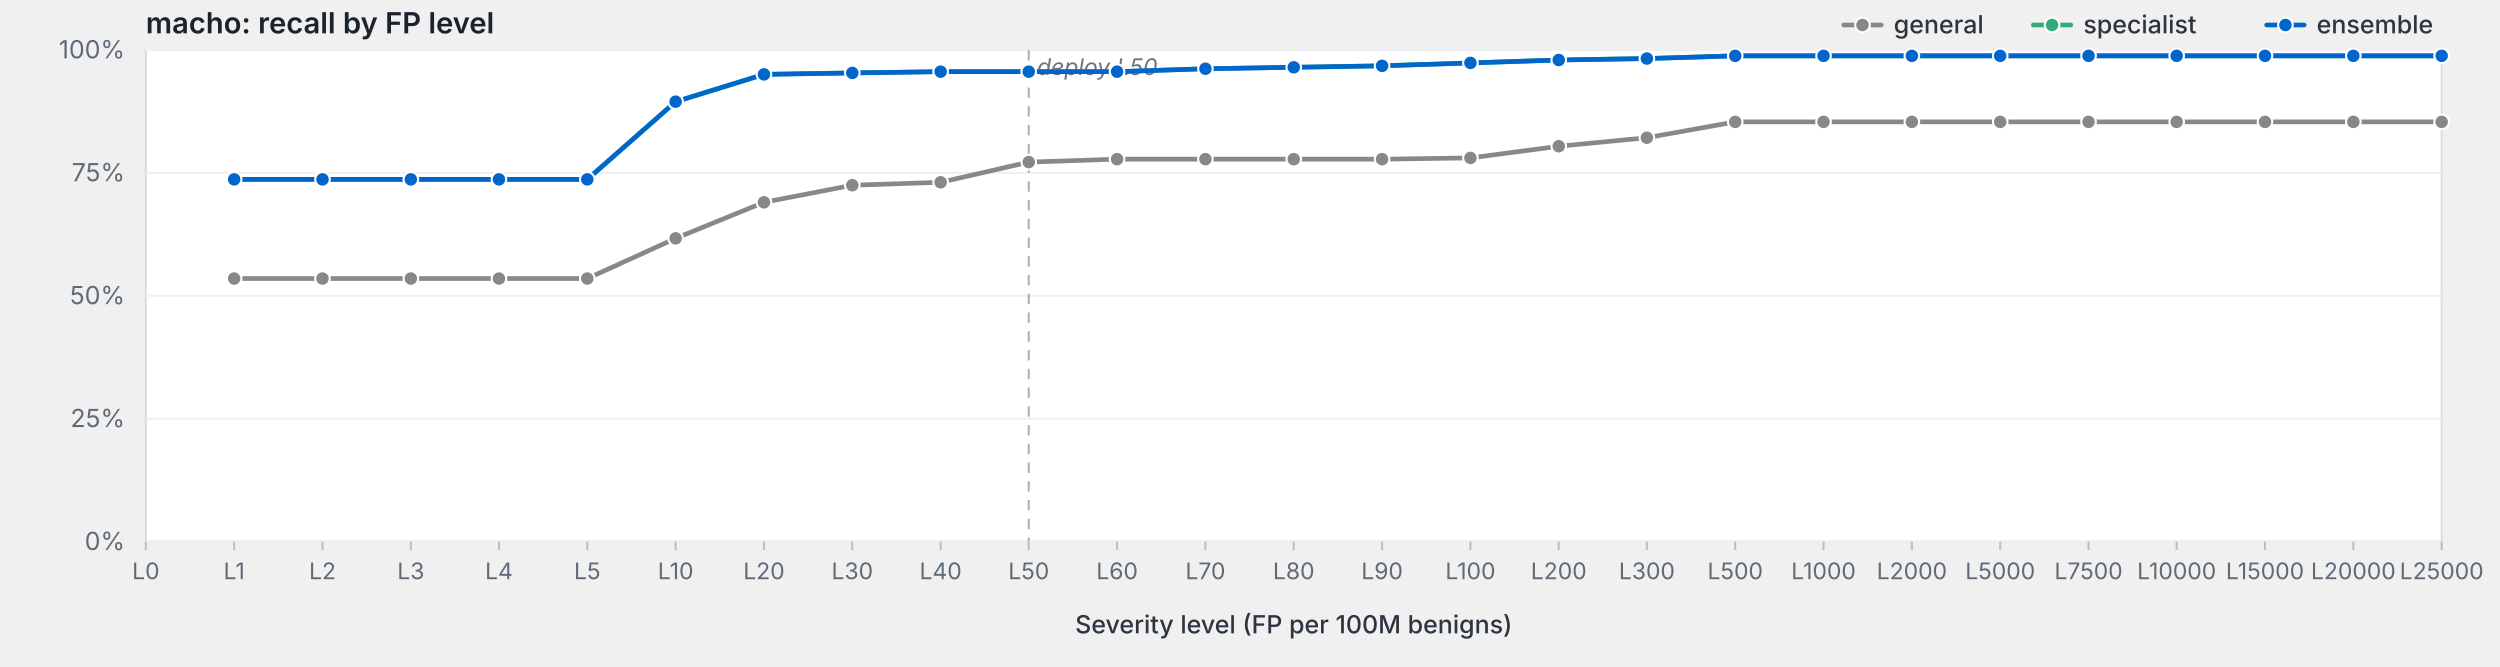
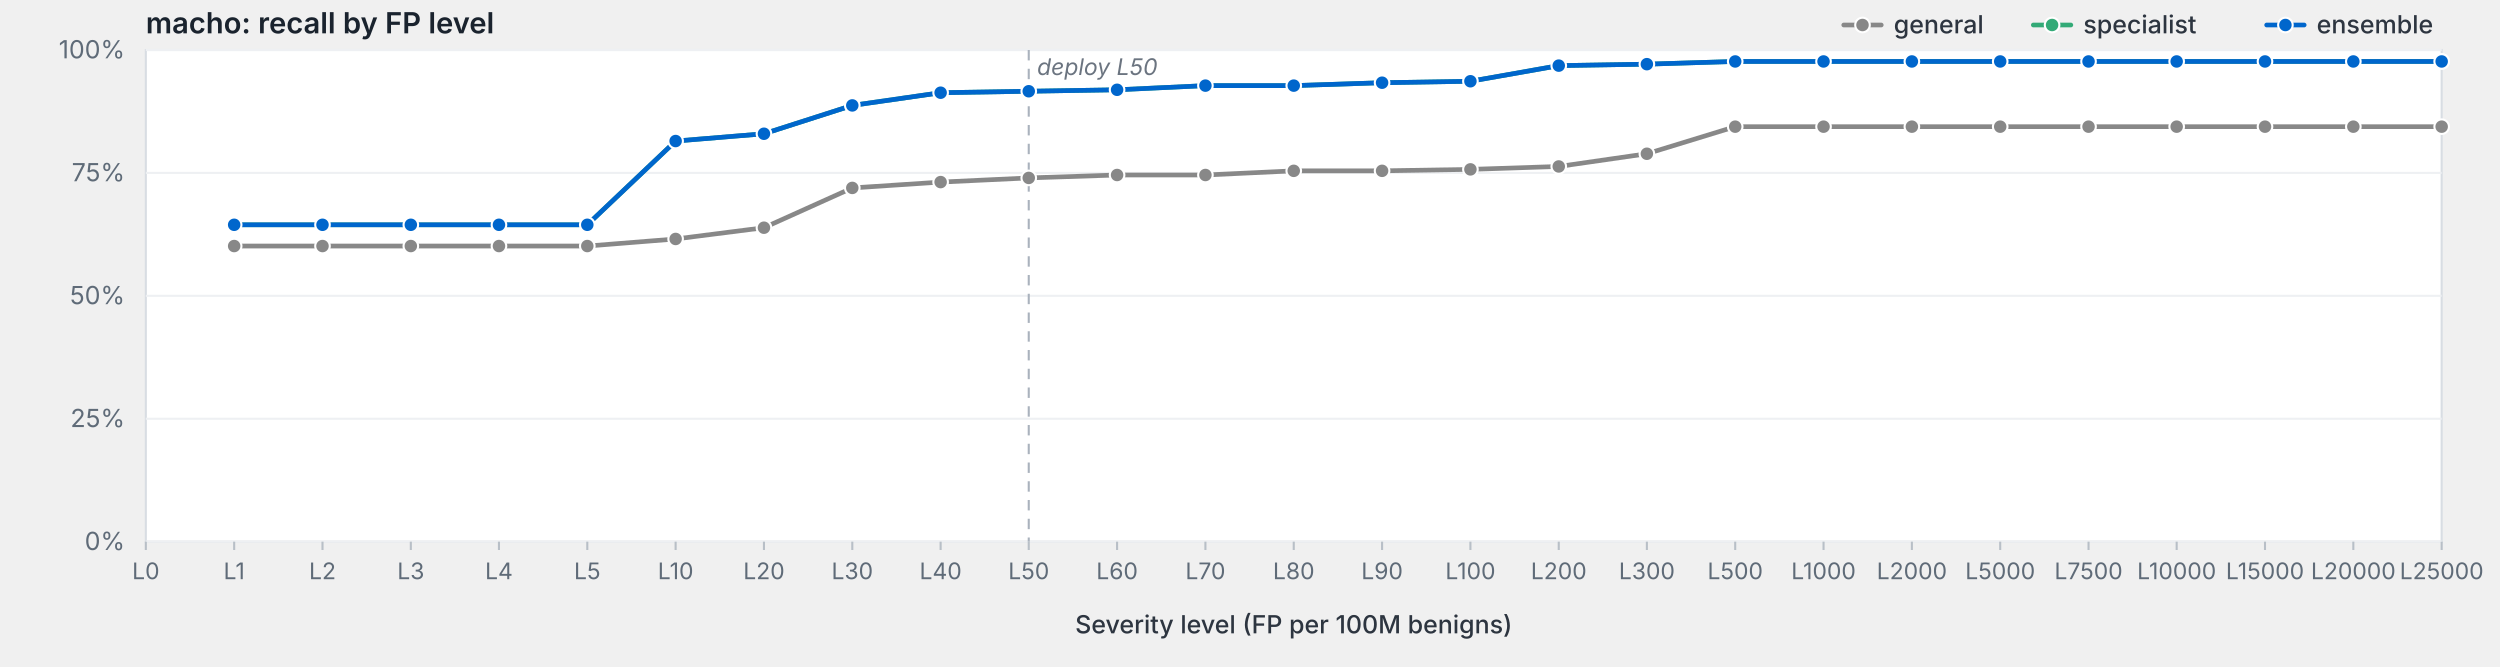
<svg xmlns="http://www.w3.org/2000/svg" viewBox="0 0 1200 320" width="1200" height="320" preserveAspectRatio="xMidYMid meet" role="img" aria-label="macho: recall by FP level">
  <style>svg { background: #fdfdfd; }.frame { fill: #fff; stroke: #d8dde3; stroke-width: 1; }.grid { stroke: #eef0f3; stroke-width: 1; }.tick { stroke: #b8bfc7; stroke-width: 1; }.axis-label { fill: #5f6b78; font-family: -apple-system, BlinkMacSystemFont, "Segoe UI", system-ui, sans-serif; font-size: 12px; }.x-label { fill: #5f6b78; font-family: -apple-system, BlinkMacSystemFont, "Segoe UI", system-ui, sans-serif; font-size: 11px; }.axis-title { fill: #2d3540; font-family: -apple-system, BlinkMacSystemFont, "Segoe UI", system-ui, sans-serif; font-size: 12px; font-weight: 500; }.title { fill: #1a232e; font-family: -apple-system, BlinkMacSystemFont, "Segoe UI", system-ui, sans-serif; font-size: 14px; font-weight: 600; }.deploy-marker { stroke: #aab2bd; stroke-width: 1; stroke-dasharray: 5,4; }.deploy-label { fill: #6b7480; font-family: -apple-system, BlinkMacSystemFont, "Segoe UI", system-ui, sans-serif; font-size: 11px; font-style: italic; }.curve { fill: none; stroke-width: 2.25; stroke-linejoin: round; stroke-linecap: round; }.marker { stroke: #fff; stroke-width: 1; }.legend-text { fill: #2d3540; font-family: -apple-system, BlinkMacSystemFont, "Segoe UI", system-ui, sans-serif; font-size: 12px; font-weight: 500; }</style>
  <text class="title" x="70" y="16">macho: recall by FP level</text>
  <rect class="frame" x="70" y="24" width="1102" height="236" />
  <line class="grid" x1="70" y1="260.0" x2="1172" y2="260.0" />
  <text class="axis-label" x="60" y="264.0" text-anchor="end">0%</text>
  <line class="grid" x1="70" y1="201.0" x2="1172" y2="201.0" />
  <text class="axis-label" x="60" y="205.0" text-anchor="end">25%</text>
  <line class="grid" x1="70" y1="142.0" x2="1172" y2="142.0" />
  <text class="axis-label" x="60" y="146.0" text-anchor="end">50%</text>
  <line class="grid" x1="70" y1="83.0" x2="1172" y2="83.0" />
  <text class="axis-label" x="60" y="87.0" text-anchor="end">75%</text>
  <line class="grid" x1="70" y1="24.0" x2="1172" y2="24.0" />
  <text class="axis-label" x="60" y="28.0" text-anchor="end">100%</text>
  <line class="deploy-marker" x1="493.8" y1="24" x2="493.8" y2="260" />
  <text class="deploy-label" x="497.8" y="36" text-anchor="start">deploy L50</text>
  <line class="tick" x1="70.0" y1="260" x2="70.0" y2="264" />
  <text class="x-label" x="70.0" y="278" text-anchor="middle">L0</text>
  <line class="tick" x1="112.4" y1="260" x2="112.4" y2="264" />
  <text class="x-label" x="112.4" y="278" text-anchor="middle">L1</text>
  <line class="tick" x1="154.8" y1="260" x2="154.8" y2="264" />
  <text class="x-label" x="154.8" y="278" text-anchor="middle">L2</text>
  <line class="tick" x1="197.2" y1="260" x2="197.2" y2="264" />
  <text class="x-label" x="197.2" y="278" text-anchor="middle">L3</text>
  <line class="tick" x1="239.5" y1="260" x2="239.5" y2="264" />
  <text class="x-label" x="239.5" y="278" text-anchor="middle">L4</text>
  <line class="tick" x1="281.9" y1="260" x2="281.9" y2="264" />
  <text class="x-label" x="281.9" y="278" text-anchor="middle">L5</text>
  <line class="tick" x1="324.3" y1="260" x2="324.3" y2="264" />
  <text class="x-label" x="324.3" y="278" text-anchor="middle">L10</text>
  <line class="tick" x1="366.7" y1="260" x2="366.7" y2="264" />
  <text class="x-label" x="366.7" y="278" text-anchor="middle">L20</text>
  <line class="tick" x1="409.1" y1="260" x2="409.1" y2="264" />
  <text class="x-label" x="409.1" y="278" text-anchor="middle">L30</text>
  <line class="tick" x1="451.5" y1="260" x2="451.5" y2="264" />
  <text class="x-label" x="451.5" y="278" text-anchor="middle">L40</text>
  <line class="tick" x1="493.8" y1="260" x2="493.8" y2="264" />
  <text class="x-label" x="493.8" y="278" text-anchor="middle">L50</text>
  <line class="tick" x1="536.2" y1="260" x2="536.2" y2="264" />
  <text class="x-label" x="536.2" y="278" text-anchor="middle">L60</text>
  <line class="tick" x1="578.6" y1="260" x2="578.6" y2="264" />
  <text class="x-label" x="578.6" y="278" text-anchor="middle">L70</text>
  <line class="tick" x1="621.0" y1="260" x2="621.0" y2="264" />
  <text class="x-label" x="621.0" y="278" text-anchor="middle">L80</text>
  <line class="tick" x1="663.4" y1="260" x2="663.4" y2="264" />
  <text class="x-label" x="663.4" y="278" text-anchor="middle">L90</text>
  <line class="tick" x1="705.8" y1="260" x2="705.8" y2="264" />
  <text class="x-label" x="705.8" y="278" text-anchor="middle">L100</text>
  <line class="tick" x1="748.2" y1="260" x2="748.2" y2="264" />
  <text class="x-label" x="748.2" y="278" text-anchor="middle">L200</text>
  <line class="tick" x1="790.5" y1="260" x2="790.5" y2="264" />
  <text class="x-label" x="790.5" y="278" text-anchor="middle">L300</text>
  <line class="tick" x1="832.9" y1="260" x2="832.9" y2="264" />
  <text class="x-label" x="832.9" y="278" text-anchor="middle">L500</text>
  <line class="tick" x1="875.3" y1="260" x2="875.3" y2="264" />
  <text class="x-label" x="875.3" y="278" text-anchor="middle">L1000</text>
  <line class="tick" x1="917.7" y1="260" x2="917.7" y2="264" />
  <text class="x-label" x="917.7" y="278" text-anchor="middle">L2000</text>
  <line class="tick" x1="960.1" y1="260" x2="960.1" y2="264" />
  <text class="x-label" x="960.1" y="278" text-anchor="middle">L5000</text>
  <line class="tick" x1="1002.5" y1="260" x2="1002.5" y2="264" />
  <text class="x-label" x="1002.5" y="278" text-anchor="middle">L7500</text>
  <line class="tick" x1="1044.8" y1="260" x2="1044.8" y2="264" />
  <text class="x-label" x="1044.8" y="278" text-anchor="middle">L10000</text>
  <line class="tick" x1="1087.2" y1="260" x2="1087.2" y2="264" />
  <text class="x-label" x="1087.2" y="278" text-anchor="middle">L15000</text>
  <line class="tick" x1="1129.6" y1="260" x2="1129.6" y2="264" />
  <text class="x-label" x="1129.6" y="278" text-anchor="middle">L20000</text>
  <line class="tick" x1="1172.0" y1="260" x2="1172.0" y2="264" />
  <text class="x-label" x="1172.0" y="278" text-anchor="middle">L25000</text>
  <text class="axis-title" x="621.0" y="304" text-anchor="middle">Severity level (FP per 100M benigns)</text>
-   <path class="curve" d="M112.4,133.7 L154.8,133.7 L197.2,133.7 L239.5,133.7 L281.9,133.7 L324.3,114.4 L366.7,97.1 L409.1,88.9 L451.5,87.5 L493.8,77.8 L536.2,76.4 L578.6,76.4 L621.0,76.4 L663.4,76.4 L705.8,75.8 L748.2,70.2 L790.5,66.1 L832.9,58.5 L875.3,58.5 L917.7,58.5 L960.1,58.5 L1002.5,58.5 L1044.8,58.5 L1087.2,58.5 L1129.6,58.5 L1172.0,58.5" stroke="#888" />
-   <circle class="marker" cx="112.4" cy="133.7" r="3.5" fill="#888" />
-   <circle class="marker" cx="154.8" cy="133.7" r="3.5" fill="#888" />
-   <circle class="marker" cx="197.2" cy="133.7" r="3.5" fill="#888" />
-   <circle class="marker" cx="239.5" cy="133.7" r="3.5" fill="#888" />
-   <circle class="marker" cx="281.9" cy="133.7" r="3.5" fill="#888" />
-   <circle class="marker" cx="324.3" cy="114.4" r="3.5" fill="#888" />
-   <circle class="marker" cx="366.7" cy="97.1" r="3.5" fill="#888" />
-   <circle class="marker" cx="409.1" cy="88.9" r="3.5" fill="#888" />
-   <circle class="marker" cx="451.5" cy="87.5" r="3.5" fill="#888" />
-   <circle class="marker" cx="493.8" cy="77.8" r="3.5" fill="#888" />
-   <circle class="marker" cx="536.2" cy="76.4" r="3.5" fill="#888" />
-   <circle class="marker" cx="578.6" cy="76.4" r="3.5" fill="#888" />
-   <circle class="marker" cx="621.0" cy="76.4" r="3.5" fill="#888" />
-   <circle class="marker" cx="663.4" cy="76.4" r="3.5" fill="#888" />
-   <circle class="marker" cx="705.8" cy="75.8" r="3.5" fill="#888" />
-   <circle class="marker" cx="748.2" cy="70.2" r="3.5" fill="#888" />
-   <circle class="marker" cx="790.5" cy="66.1" r="3.5" fill="#888" />
-   <circle class="marker" cx="832.9" cy="58.5" r="3.5" fill="#888" />
-   <circle class="marker" cx="875.3" cy="58.5" r="3.5" fill="#888" />
-   <circle class="marker" cx="917.7" cy="58.5" r="3.5" fill="#888" />
-   <circle class="marker" cx="960.1" cy="58.5" r="3.5" fill="#888" />
-   <circle class="marker" cx="1002.5" cy="58.5" r="3.5" fill="#888" />
-   <circle class="marker" cx="1044.8" cy="58.5" r="3.5" fill="#888" />
-   <circle class="marker" cx="1087.2" cy="58.5" r="3.5" fill="#888" />
-   <circle class="marker" cx="1129.6" cy="58.5" r="3.5" fill="#888" />
-   <circle class="marker" cx="1172.0" cy="58.5" r="3.5" fill="#888" />
-   <path class="curve" d="M112.4,86.1 L154.8,86.1 L197.2,86.1 L239.5,86.1 L281.9,86.1 L324.3,48.8 L366.7,35.7 L409.1,35.0 L451.5,34.4 L493.8,34.4 L536.2,34.4 L578.6,33.0 L621.0,32.3 L663.4,31.6 L705.8,30.2 L748.2,28.8 L790.5,28.1 L832.9,26.8 L875.3,26.8 L917.7,26.8 L960.1,26.8 L1002.5,26.8 L1044.8,26.8 L1087.2,26.8 L1129.6,26.8 L1172.0,26.8" stroke="#3a7" />
-   <circle class="marker" cx="112.4" cy="86.1" r="3.5" fill="#3a7" />
-   <circle class="marker" cx="154.8" cy="86.1" r="3.5" fill="#3a7" />
-   <circle class="marker" cx="197.2" cy="86.1" r="3.5" fill="#3a7" />
-   <circle class="marker" cx="239.5" cy="86.1" r="3.5" fill="#3a7" />
-   <circle class="marker" cx="281.9" cy="86.1" r="3.5" fill="#3a7" />
-   <circle class="marker" cx="324.3" cy="48.8" r="3.5" fill="#3a7" />
-   <circle class="marker" cx="366.7" cy="35.7" r="3.5" fill="#3a7" />
-   <circle class="marker" cx="409.1" cy="35.0" r="3.5" fill="#3a7" />
-   <circle class="marker" cx="451.5" cy="34.4" r="3.5" fill="#3a7" />
-   <circle class="marker" cx="493.8" cy="34.4" r="3.5" fill="#3a7" />
-   <circle class="marker" cx="536.2" cy="34.4" r="3.5" fill="#3a7" />
-   <circle class="marker" cx="578.6" cy="33.0" r="3.5" fill="#3a7" />
-   <circle class="marker" cx="621.0" cy="32.3" r="3.5" fill="#3a7" />
-   <circle class="marker" cx="663.4" cy="31.6" r="3.5" fill="#3a7" />
-   <circle class="marker" cx="705.8" cy="30.2" r="3.5" fill="#3a7" />
-   <circle class="marker" cx="748.2" cy="28.8" r="3.5" fill="#3a7" />
-   <circle class="marker" cx="790.5" cy="28.1" r="3.5" fill="#3a7" />
-   <circle class="marker" cx="832.9" cy="26.8" r="3.5" fill="#3a7" />
-   <circle class="marker" cx="875.3" cy="26.8" r="3.5" fill="#3a7" />
-   <circle class="marker" cx="917.7" cy="26.8" r="3.5" fill="#3a7" />
-   <circle class="marker" cx="960.1" cy="26.8" r="3.5" fill="#3a7" />
-   <circle class="marker" cx="1002.5" cy="26.8" r="3.5" fill="#3a7" />
-   <circle class="marker" cx="1044.8" cy="26.8" r="3.5" fill="#3a7" />
-   <circle class="marker" cx="1087.2" cy="26.8" r="3.5" fill="#3a7" />
-   <circle class="marker" cx="1129.6" cy="26.8" r="3.5" fill="#3a7" />
-   <circle class="marker" cx="1172.0" cy="26.8" r="3.5" fill="#3a7" />
-   <path class="curve" d="M112.4,86.1 L154.8,86.1 L197.2,86.1 L239.5,86.1 L281.9,86.1 L324.3,48.8 L366.7,35.7 L409.1,35.0 L451.5,34.4 L493.8,34.4 L536.2,34.4 L578.6,33.0 L621.0,32.3 L663.4,31.6 L705.8,30.2 L748.2,28.8 L790.5,28.1 L832.9,26.8 L875.3,26.8 L917.7,26.8 L960.1,26.8 L1002.5,26.8 L1044.8,26.8 L1087.2,26.8 L1129.6,26.8 L1172.0,26.8" stroke="#06c" />
-   <circle class="marker" cx="112.4" cy="86.1" r="3.5" fill="#06c" />
-   <circle class="marker" cx="154.8" cy="86.1" r="3.5" fill="#06c" />
-   <circle class="marker" cx="197.2" cy="86.1" r="3.5" fill="#06c" />
-   <circle class="marker" cx="239.5" cy="86.1" r="3.5" fill="#06c" />
-   <circle class="marker" cx="281.9" cy="86.1" r="3.5" fill="#06c" />
-   <circle class="marker" cx="324.3" cy="48.8" r="3.5" fill="#06c" />
-   <circle class="marker" cx="366.7" cy="35.7" r="3.5" fill="#06c" />
-   <circle class="marker" cx="409.1" cy="35.0" r="3.5" fill="#06c" />
-   <circle class="marker" cx="451.5" cy="34.4" r="3.5" fill="#06c" />
-   <circle class="marker" cx="493.8" cy="34.4" r="3.5" fill="#06c" />
-   <circle class="marker" cx="536.2" cy="34.4" r="3.5" fill="#06c" />
-   <circle class="marker" cx="578.6" cy="33.0" r="3.5" fill="#06c" />
-   <circle class="marker" cx="621.0" cy="32.3" r="3.5" fill="#06c" />
-   <circle class="marker" cx="663.4" cy="31.6" r="3.5" fill="#06c" />
-   <circle class="marker" cx="705.8" cy="30.2" r="3.5" fill="#06c" />
-   <circle class="marker" cx="748.2" cy="28.8" r="3.5" fill="#06c" />
-   <circle class="marker" cx="790.5" cy="28.1" r="3.5" fill="#06c" />
-   <circle class="marker" cx="832.9" cy="26.8" r="3.5" fill="#06c" />
-   <circle class="marker" cx="875.3" cy="26.8" r="3.5" fill="#06c" />
-   <circle class="marker" cx="917.7" cy="26.8" r="3.5" fill="#06c" />
-   <circle class="marker" cx="960.1" cy="26.8" r="3.5" fill="#06c" />
-   <circle class="marker" cx="1002.5" cy="26.8" r="3.5" fill="#06c" />
-   <circle class="marker" cx="1044.8" cy="26.8" r="3.5" fill="#06c" />
-   <circle class="marker" cx="1087.2" cy="26.8" r="3.5" fill="#06c" />
-   <circle class="marker" cx="1129.6" cy="26.8" r="3.5" fill="#06c" />
-   <circle class="marker" cx="1172.0" cy="26.8" r="3.5" fill="#06c" />
+   <path class="curve" d="M112.4,118.1 L154.8,118.1 L197.2,118.1 L239.5,118.1 L281.9,118.1 L324.3,114.7 L366.7,109.3 L409.1,90.2 L451.5,87.4 L493.8,85.4 L536.2,84.0 L578.6,84.0 L621.0,82.0 L663.4,82.0 L705.8,81.3 L748.2,79.9 L790.5,73.8 L832.9,60.8 L875.3,60.8 L917.7,60.8 L960.1,60.8 L1002.5,60.8 L1044.8,60.8 L1087.2,60.8 L1129.6,60.8 L1172.0,60.8" stroke="#888" />
+   <circle class="marker" cx="112.4" cy="118.1" r="3.5" fill="#888" />
+   <circle class="marker" cx="154.8" cy="118.1" r="3.5" fill="#888" />
+   <circle class="marker" cx="197.2" cy="118.1" r="3.5" fill="#888" />
+   <circle class="marker" cx="239.5" cy="118.1" r="3.5" fill="#888" />
+   <circle class="marker" cx="281.9" cy="118.1" r="3.5" fill="#888" />
+   <circle class="marker" cx="324.3" cy="114.7" r="3.5" fill="#888" />
+   <circle class="marker" cx="366.7" cy="109.3" r="3.5" fill="#888" />
+   <circle class="marker" cx="409.1" cy="90.2" r="3.5" fill="#888" />
+   <circle class="marker" cx="451.5" cy="87.4" r="3.5" fill="#888" />
+   <circle class="marker" cx="493.8" cy="85.4" r="3.5" fill="#888" />
+   <circle class="marker" cx="536.2" cy="84.0" r="3.5" fill="#888" />
+   <circle class="marker" cx="578.6" cy="84.0" r="3.5" fill="#888" />
+   <circle class="marker" cx="621.0" cy="82.0" r="3.5" fill="#888" />
+   <circle class="marker" cx="663.4" cy="82.0" r="3.5" fill="#888" />
+   <circle class="marker" cx="705.8" cy="81.3" r="3.5" fill="#888" />
+   <circle class="marker" cx="748.2" cy="79.9" r="3.5" fill="#888" />
+   <circle class="marker" cx="790.5" cy="73.8" r="3.5" fill="#888" />
+   <circle class="marker" cx="832.9" cy="60.8" r="3.5" fill="#888" />
+   <circle class="marker" cx="875.3" cy="60.8" r="3.5" fill="#888" />
+   <circle class="marker" cx="917.7" cy="60.8" r="3.5" fill="#888" />
+   <circle class="marker" cx="960.1" cy="60.8" r="3.5" fill="#888" />
+   <circle class="marker" cx="1002.5" cy="60.8" r="3.5" fill="#888" />
+   <circle class="marker" cx="1044.8" cy="60.8" r="3.5" fill="#888" />
+   <circle class="marker" cx="1087.2" cy="60.8" r="3.5" fill="#888" />
+   <circle class="marker" cx="1129.6" cy="60.8" r="3.5" fill="#888" />
+   <circle class="marker" cx="1172.0" cy="60.8" r="3.5" fill="#888" />
+   <path class="curve" d="M112.4,107.9 L154.8,107.9 L197.2,107.9 L239.5,107.9 L281.9,107.9 L324.3,67.7 L366.7,64.2 L409.1,50.6 L451.5,44.5 L493.8,43.8 L536.2,43.1 L578.6,41.1 L621.0,41.1 L663.4,39.7 L705.8,39.0 L748.2,31.5 L790.5,30.8 L832.9,29.5 L875.3,29.5 L917.7,29.5 L960.1,29.5 L1002.5,29.5 L1044.8,29.5 L1087.2,29.5 L1129.6,29.5 L1172.0,29.5" stroke="#3a7" />
+   <circle class="marker" cx="112.4" cy="107.9" r="3.5" fill="#3a7" />
+   <circle class="marker" cx="154.8" cy="107.9" r="3.5" fill="#3a7" />
+   <circle class="marker" cx="197.2" cy="107.9" r="3.5" fill="#3a7" />
+   <circle class="marker" cx="239.5" cy="107.9" r="3.5" fill="#3a7" />
+   <circle class="marker" cx="281.9" cy="107.9" r="3.5" fill="#3a7" />
+   <circle class="marker" cx="324.3" cy="67.7" r="3.5" fill="#3a7" />
+   <circle class="marker" cx="366.7" cy="64.2" r="3.5" fill="#3a7" />
+   <circle class="marker" cx="409.1" cy="50.6" r="3.5" fill="#3a7" />
+   <circle class="marker" cx="451.5" cy="44.5" r="3.5" fill="#3a7" />
+   <circle class="marker" cx="493.8" cy="43.8" r="3.5" fill="#3a7" />
+   <circle class="marker" cx="536.2" cy="43.1" r="3.5" fill="#3a7" />
+   <circle class="marker" cx="578.6" cy="41.1" r="3.5" fill="#3a7" />
+   <circle class="marker" cx="621.0" cy="41.1" r="3.5" fill="#3a7" />
+   <circle class="marker" cx="663.4" cy="39.7" r="3.5" fill="#3a7" />
+   <circle class="marker" cx="705.8" cy="39.0" r="3.5" fill="#3a7" />
+   <circle class="marker" cx="748.2" cy="31.5" r="3.5" fill="#3a7" />
+   <circle class="marker" cx="790.5" cy="30.8" r="3.5" fill="#3a7" />
+   <circle class="marker" cx="832.9" cy="29.5" r="3.5" fill="#3a7" />
+   <circle class="marker" cx="875.3" cy="29.5" r="3.5" fill="#3a7" />
+   <circle class="marker" cx="917.7" cy="29.5" r="3.5" fill="#3a7" />
+   <circle class="marker" cx="960.1" cy="29.5" r="3.5" fill="#3a7" />
+   <circle class="marker" cx="1002.5" cy="29.5" r="3.5" fill="#3a7" />
+   <circle class="marker" cx="1044.8" cy="29.5" r="3.5" fill="#3a7" />
+   <circle class="marker" cx="1087.2" cy="29.5" r="3.5" fill="#3a7" />
+   <circle class="marker" cx="1129.6" cy="29.5" r="3.5" fill="#3a7" />
+   <circle class="marker" cx="1172.0" cy="29.5" r="3.5" fill="#3a7" />
+   <path class="curve" d="M112.4,107.9 L154.8,107.9 L197.2,107.9 L239.5,107.9 L281.9,107.9 L324.3,67.7 L366.7,64.2 L409.1,50.6 L451.5,44.5 L493.8,43.8 L536.2,43.1 L578.6,41.1 L621.0,41.1 L663.4,39.7 L705.8,39.0 L748.2,31.5 L790.5,30.8 L832.9,29.5 L875.3,29.5 L917.7,29.5 L960.1,29.5 L1002.5,29.5 L1044.8,29.5 L1087.2,29.5 L1129.6,29.5 L1172.0,29.5" stroke="#06c" />
+   <circle class="marker" cx="112.4" cy="107.9" r="3.5" fill="#06c" />
+   <circle class="marker" cx="154.8" cy="107.9" r="3.5" fill="#06c" />
+   <circle class="marker" cx="197.2" cy="107.9" r="3.5" fill="#06c" />
+   <circle class="marker" cx="239.5" cy="107.9" r="3.5" fill="#06c" />
+   <circle class="marker" cx="281.9" cy="107.9" r="3.5" fill="#06c" />
+   <circle class="marker" cx="324.3" cy="67.7" r="3.5" fill="#06c" />
+   <circle class="marker" cx="366.7" cy="64.2" r="3.5" fill="#06c" />
+   <circle class="marker" cx="409.1" cy="50.6" r="3.5" fill="#06c" />
+   <circle class="marker" cx="451.5" cy="44.5" r="3.5" fill="#06c" />
+   <circle class="marker" cx="493.8" cy="43.8" r="3.5" fill="#06c" />
+   <circle class="marker" cx="536.2" cy="43.1" r="3.5" fill="#06c" />
+   <circle class="marker" cx="578.6" cy="41.1" r="3.5" fill="#06c" />
+   <circle class="marker" cx="621.0" cy="41.1" r="3.5" fill="#06c" />
+   <circle class="marker" cx="663.4" cy="39.7" r="3.5" fill="#06c" />
+   <circle class="marker" cx="705.8" cy="39.0" r="3.5" fill="#06c" />
+   <circle class="marker" cx="748.2" cy="31.5" r="3.5" fill="#06c" />
+   <circle class="marker" cx="790.5" cy="30.8" r="3.5" fill="#06c" />
+   <circle class="marker" cx="832.9" cy="29.5" r="3.5" fill="#06c" />
+   <circle class="marker" cx="875.3" cy="29.5" r="3.5" fill="#06c" />
+   <circle class="marker" cx="917.7" cy="29.5" r="3.5" fill="#06c" />
+   <circle class="marker" cx="960.1" cy="29.5" r="3.5" fill="#06c" />
+   <circle class="marker" cx="1002.5" cy="29.5" r="3.5" fill="#06c" />
+   <circle class="marker" cx="1044.8" cy="29.5" r="3.5" fill="#06c" />
+   <circle class="marker" cx="1087.2" cy="29.5" r="3.5" fill="#06c" />
+   <circle class="marker" cx="1129.6" cy="29.5" r="3.5" fill="#06c" />
+   <circle class="marker" cx="1172.0" cy="29.5" r="3.5" fill="#06c" />
  <line x1="1088.0" y1="12.0" x2="1106.0" y2="12.0" stroke="#06c" stroke-width="2.25" stroke-linecap="round" />
  <circle cx="1097.0" cy="12.0" r="3.5" fill="#06c" stroke="#fff" stroke-width="1" />
  <text class="legend-text" x="1112.0" y="16.0">ensemble</text>
  <line x1="976.0" y1="12.0" x2="994.0" y2="12.0" stroke="#3a7" stroke-width="2.25" stroke-linecap="round" />
  <circle cx="985.0" cy="12.0" r="3.5" fill="#3a7" stroke="#fff" stroke-width="1" />
  <text class="legend-text" x="1000.0" y="16.0">specialist</text>
  <line x1="885.0" y1="12.0" x2="903.0" y2="12.0" stroke="#888" stroke-width="2.25" stroke-linecap="round" />
  <circle cx="894.0" cy="12.0" r="3.5" fill="#888" stroke="#fff" stroke-width="1" />
  <text class="legend-text" x="909.0" y="16.0">general</text>
</svg>
